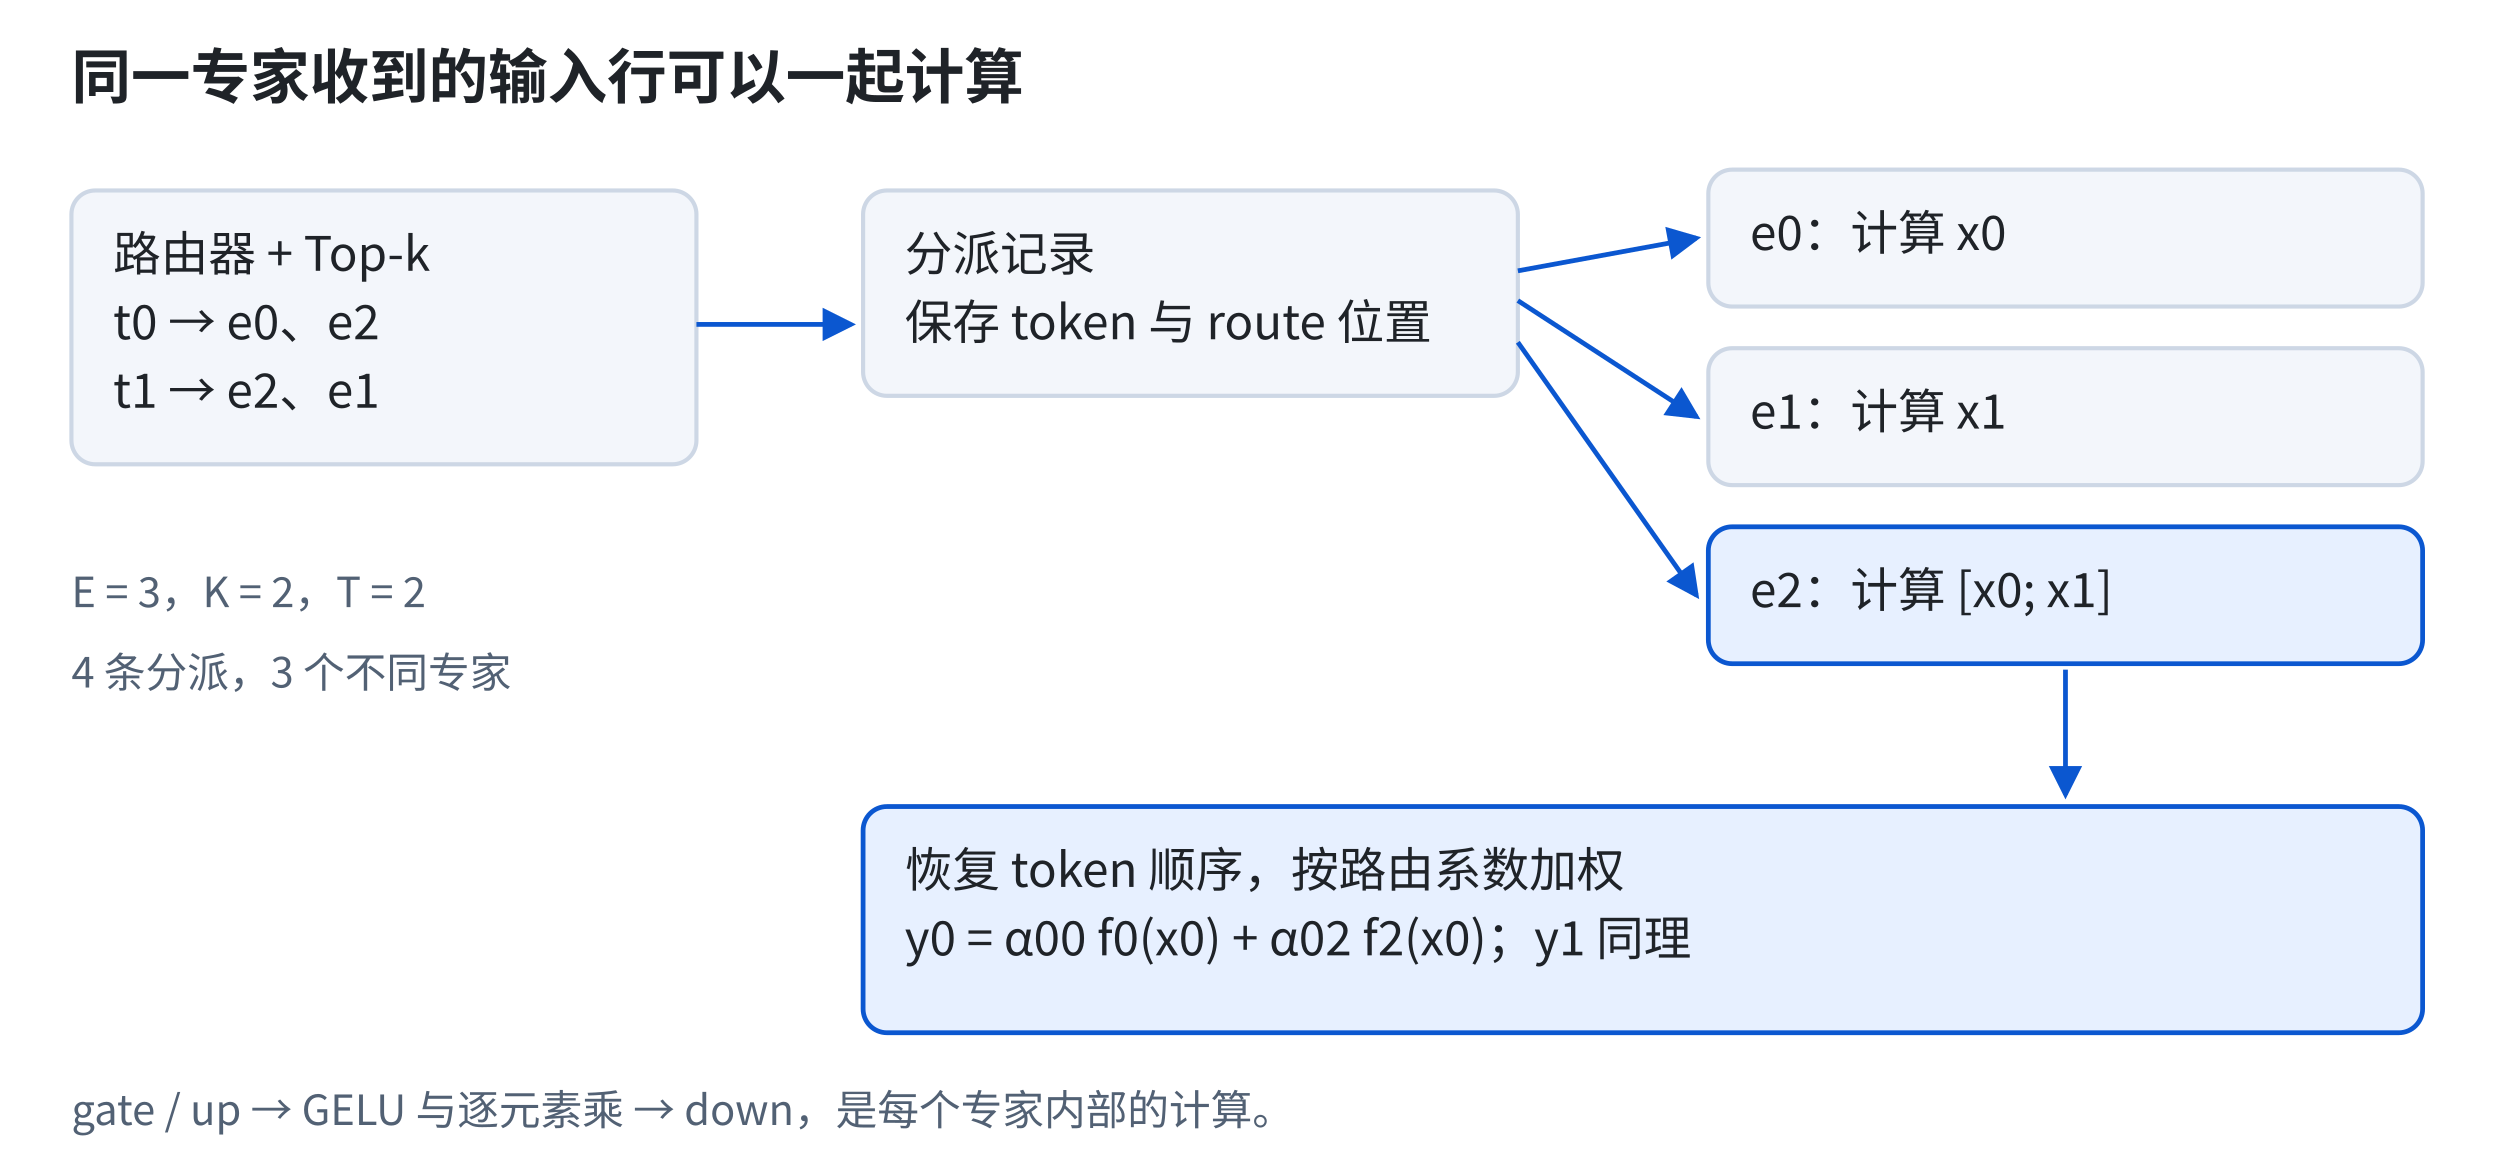
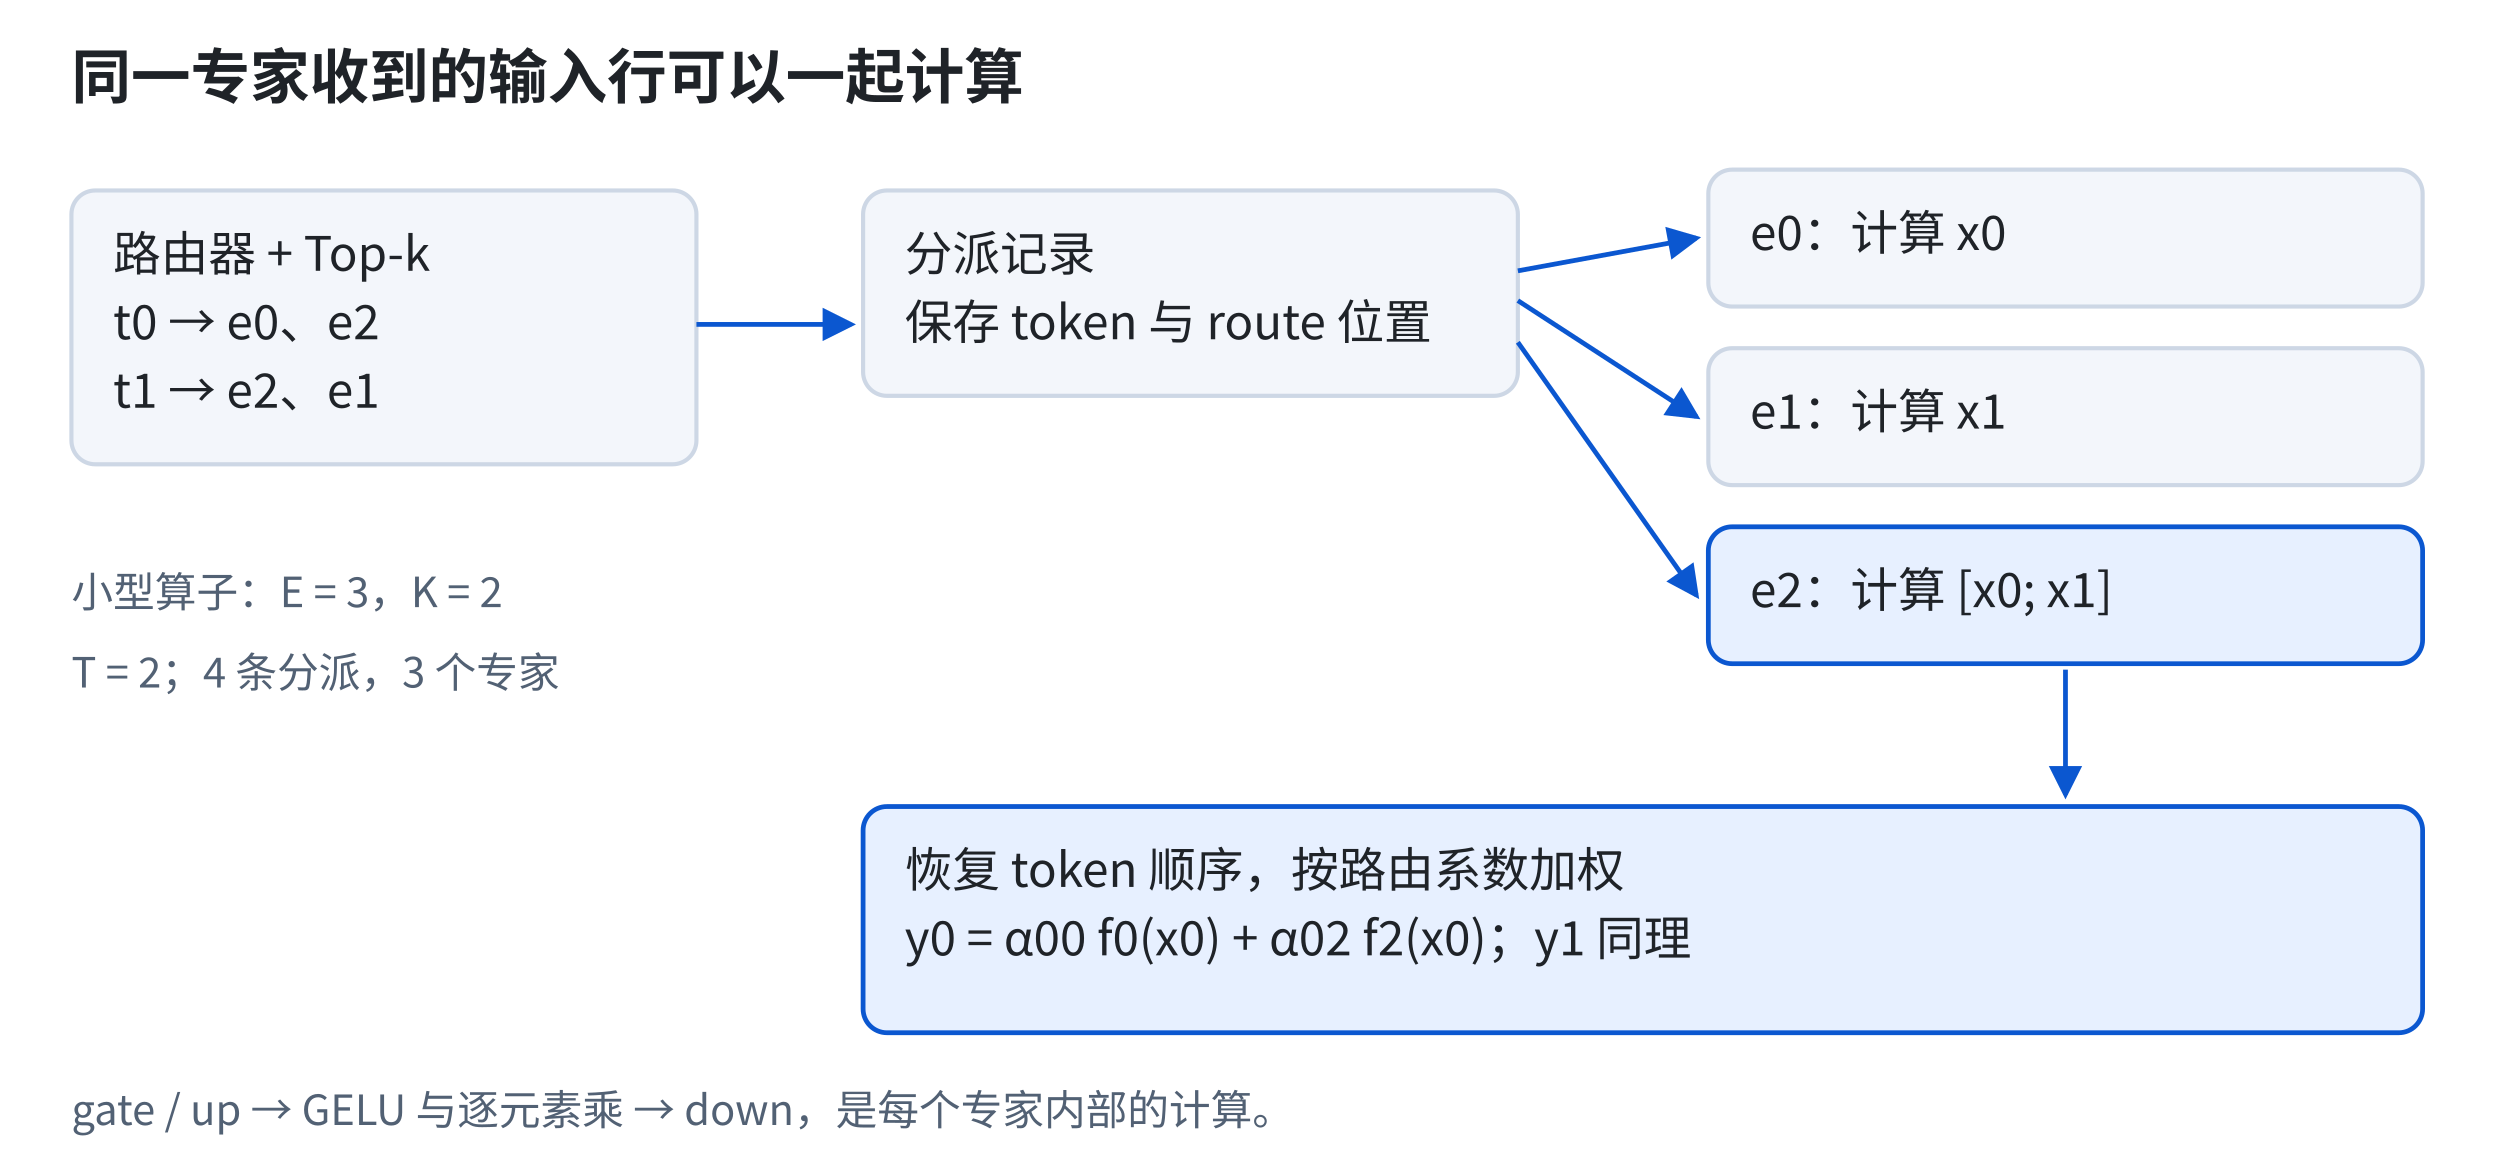
- <svg xmlns="http://www.w3.org/2000/svg" width="840" height="395" viewBox="0 0 840 395" role="img" aria-label="图 10-1 两个 token 的专家选择、按专家分派与加权合并">
+ <svg xmlns="http://www.w3.org/2000/svg" width="840" height="395" viewBox="0 0 840 395" role="img" aria-label="图 10-1 小型算子示例中两个 token 的专家选择、按专家分派与加权合并">
  <defs>
    <style>
.bg{fill:var(--fig-bg,#ffffff)} .box{fill:var(--fig-surface,#f3f6fb);stroke:var(--fig-border,#cdd7e5);stroke-width:1.4} .hi{fill:var(--fig-surface-2,#e7f0ff);stroke:var(--fig-accent,#0b57d0);stroke-width:1.6} .wait{fill:var(--fig-surface-2,#fff0db);stroke:var(--fig-accent-2,#b56a00);stroke-width:1.4} text{font-family:'PingFang SC','Noto Sans CJK SC',sans-serif;font-size:16px;fill:var(--fig-text,#1f2328)} .small{font-size:14px;fill:var(--fig-text-soft,#526174)} .title{font-size:20px;font-weight:600} .line{fill:none;stroke:var(--fig-accent,#0b57d0);stroke-width:1.6;marker-end:url(#arrow)}
</style>
    <marker id="arrow" markerWidth="7" markerHeight="7" refX="6" refY="3.5" orient="auto">
      <path d="M0,0 L7,3.5 L0,7" fill="#0b57d0" />
    </marker>
  </defs>
  <rect class="bg" width="840" height="395" />
  <text x="24" y="33" class="title">同一专家收到的输入行可以一起计算</text>
  <rect x="24" y="64" width="210" height="92" rx="8" class="box" />
  <text x="38" y="91" class="">路由器 + Top-k</text>
  <text x="38" y="114" class="">t0 → e0、e2</text>
  <text x="38" y="137" class="">t1 → e2、e1</text>
  <rect x="290" y="64" width="220" height="69" rx="8" class="box" />
  <text x="304" y="91" class="">分派记录</text>
  <text x="304" y="114" class="">保存 token 与 route 位置</text>
  <path class="line" d="M234,109 L286,109" />
  <rect x="574" y="57" width="240" height="46" rx="8" class="box" />
  <text x="588" y="84" class="">e0：计算 x0</text>
  <rect x="574" y="117" width="240" height="46" rx="8" class="box" />
  <text x="588" y="144" class="">e1：计算 x1</text>
  <rect x="574" y="177" width="240" height="46" rx="8" class="hi" />
  <text x="588" y="204" class="">e2：计算 [x0; x1]</text>
  <path class="line" d="M510,91 L570,80" />
  <path class="line" d="M510,101 L570,140" />
  <path class="line" d="M510,115 L570,200" />
  <rect x="290" y="271" width="524" height="76" rx="8" class="hi" />
  <text x="304" y="298" class="">恢复 token 顺序，按路由系数加权</text>
  <text x="304" y="321" class="">y0 = α00 f0(x0) + α02 f2(x0)；y1 同理</text>
  <path class="line" d="M694,225 L694,267" />
-   <text x="24" y="204" class="small">E = 3，K = 2，T = 2</text>
-   <text x="24" y="231" class="small">4 条分派，3 个不同专家</text>
+   <text x="24" y="204" class="small">小型算子：E = 3，K = 2</text>
+   <text x="24" y="231" class="small">T = 2；4 条分派，3 个专家</text>
  <text x="24" y="378" class="small">gate / up → GELU 与逐元素乘 → down，是每个专家内部的计算。</text>
</svg>
